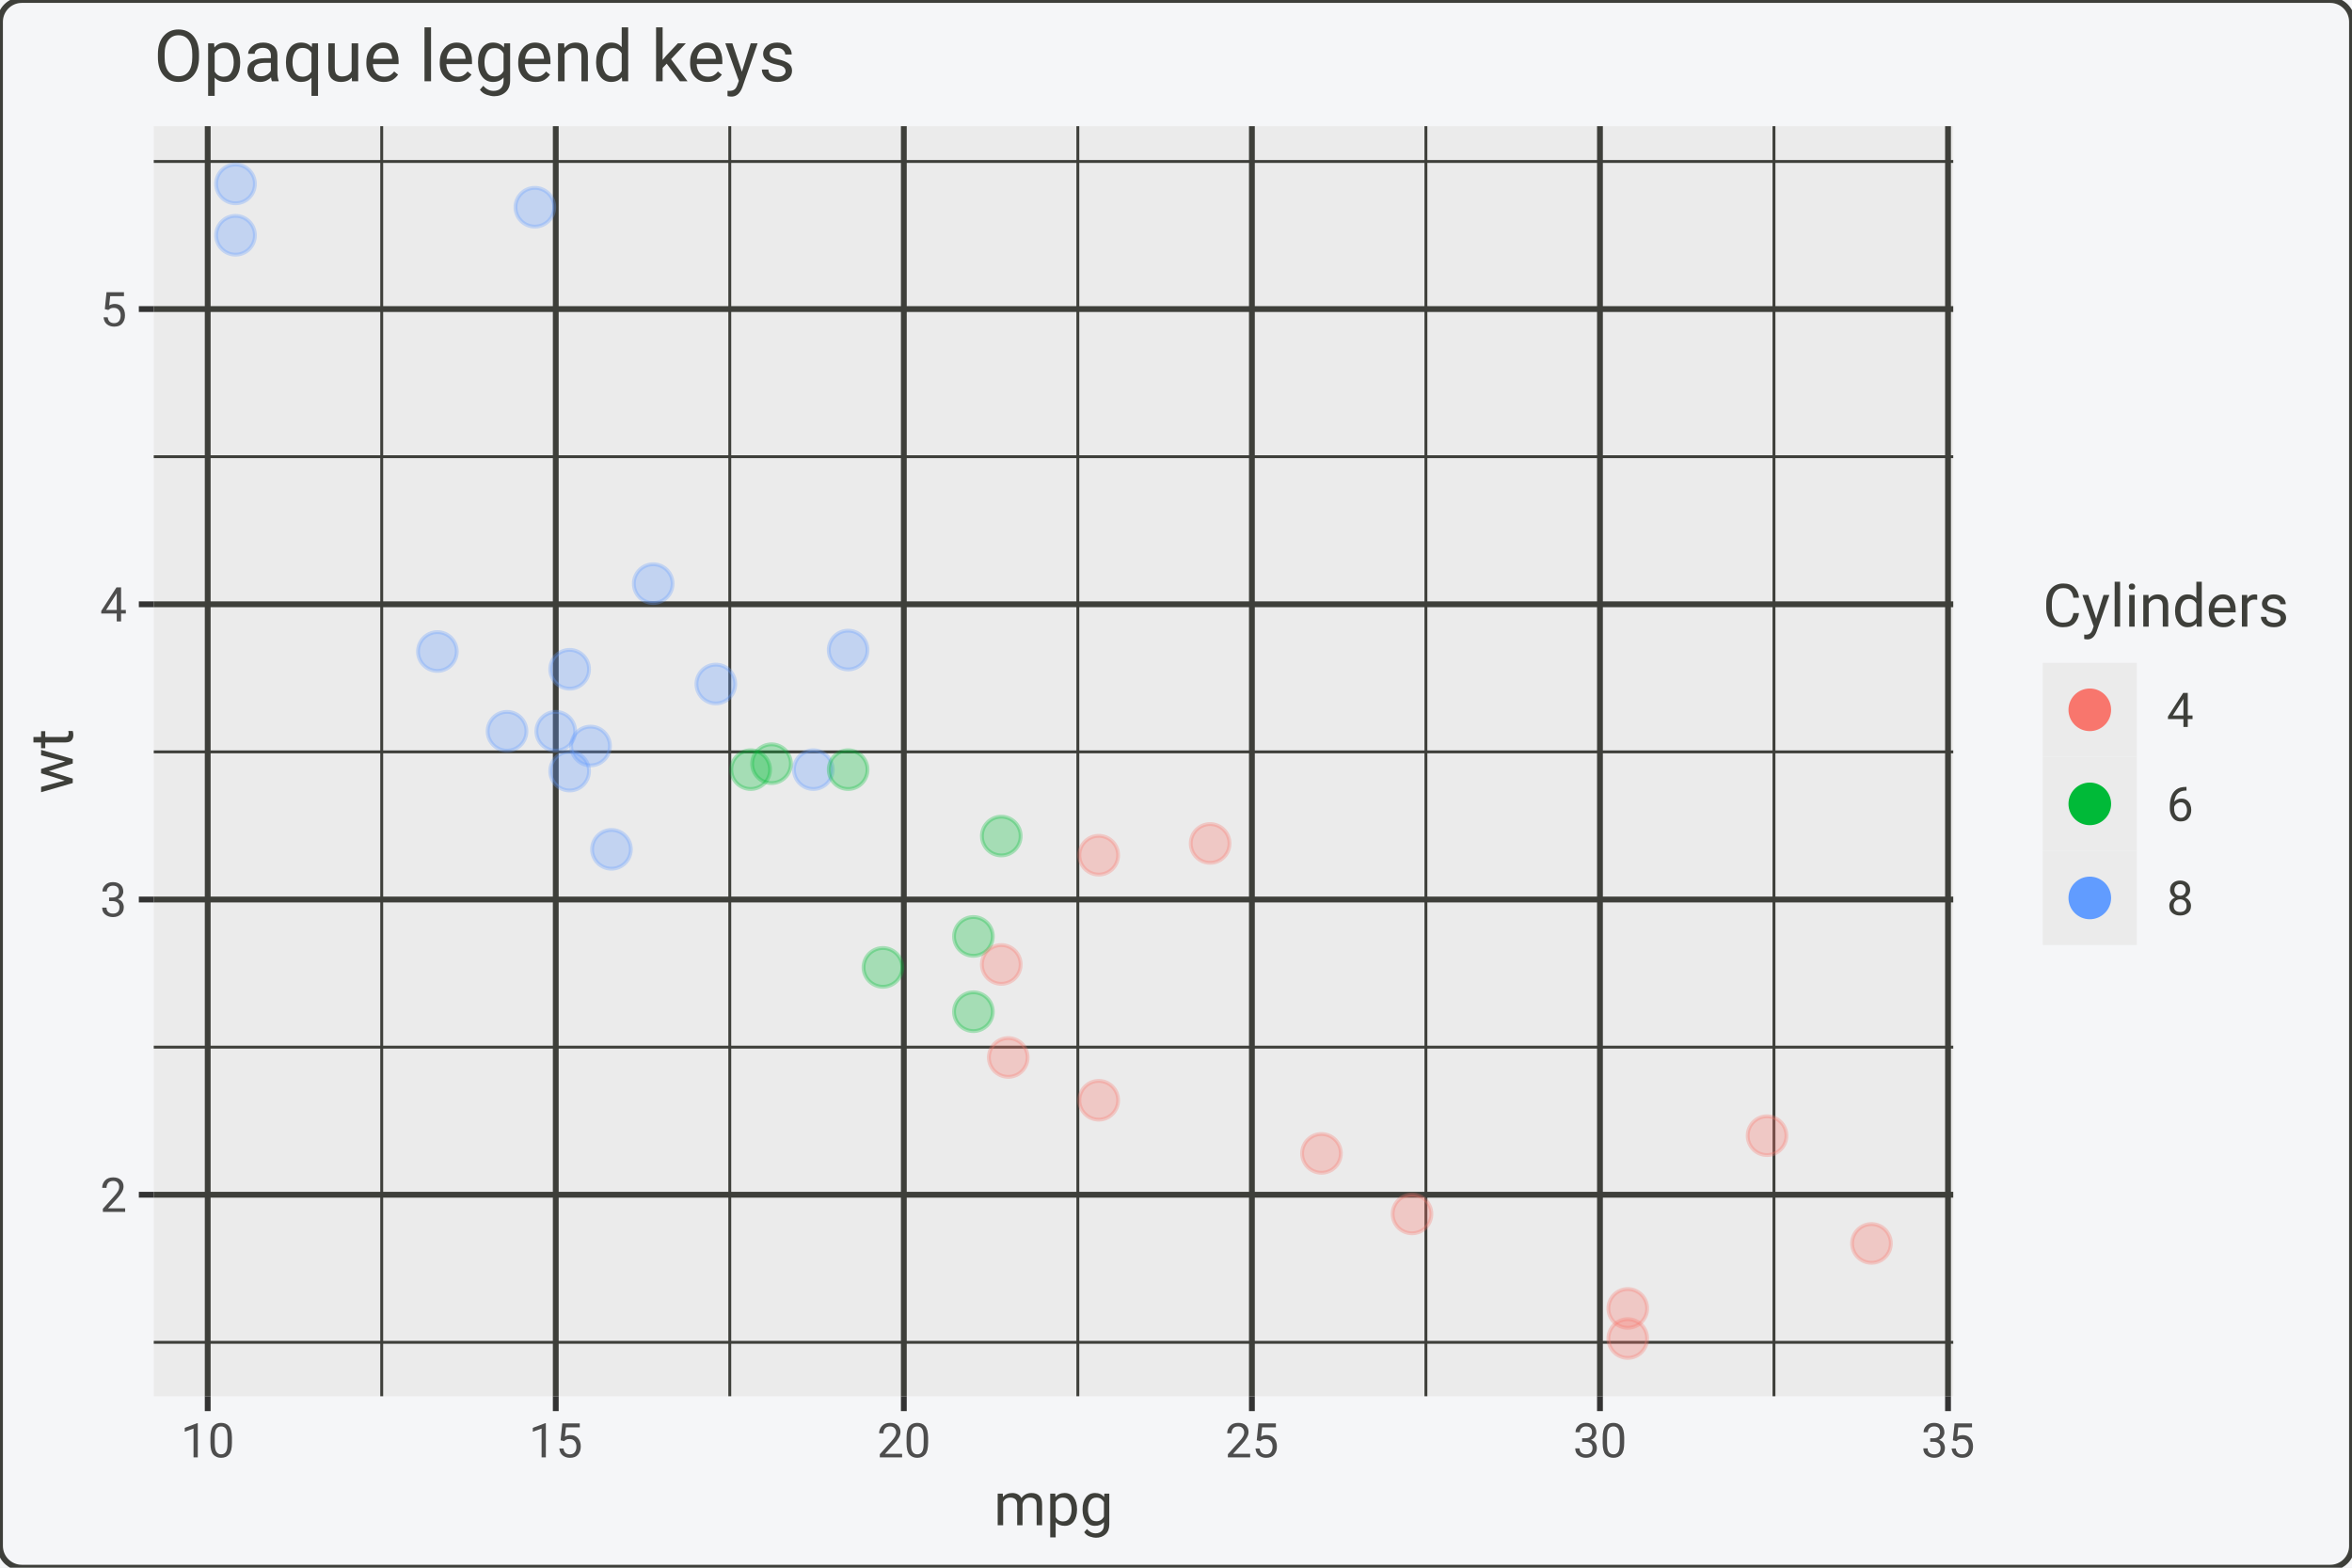
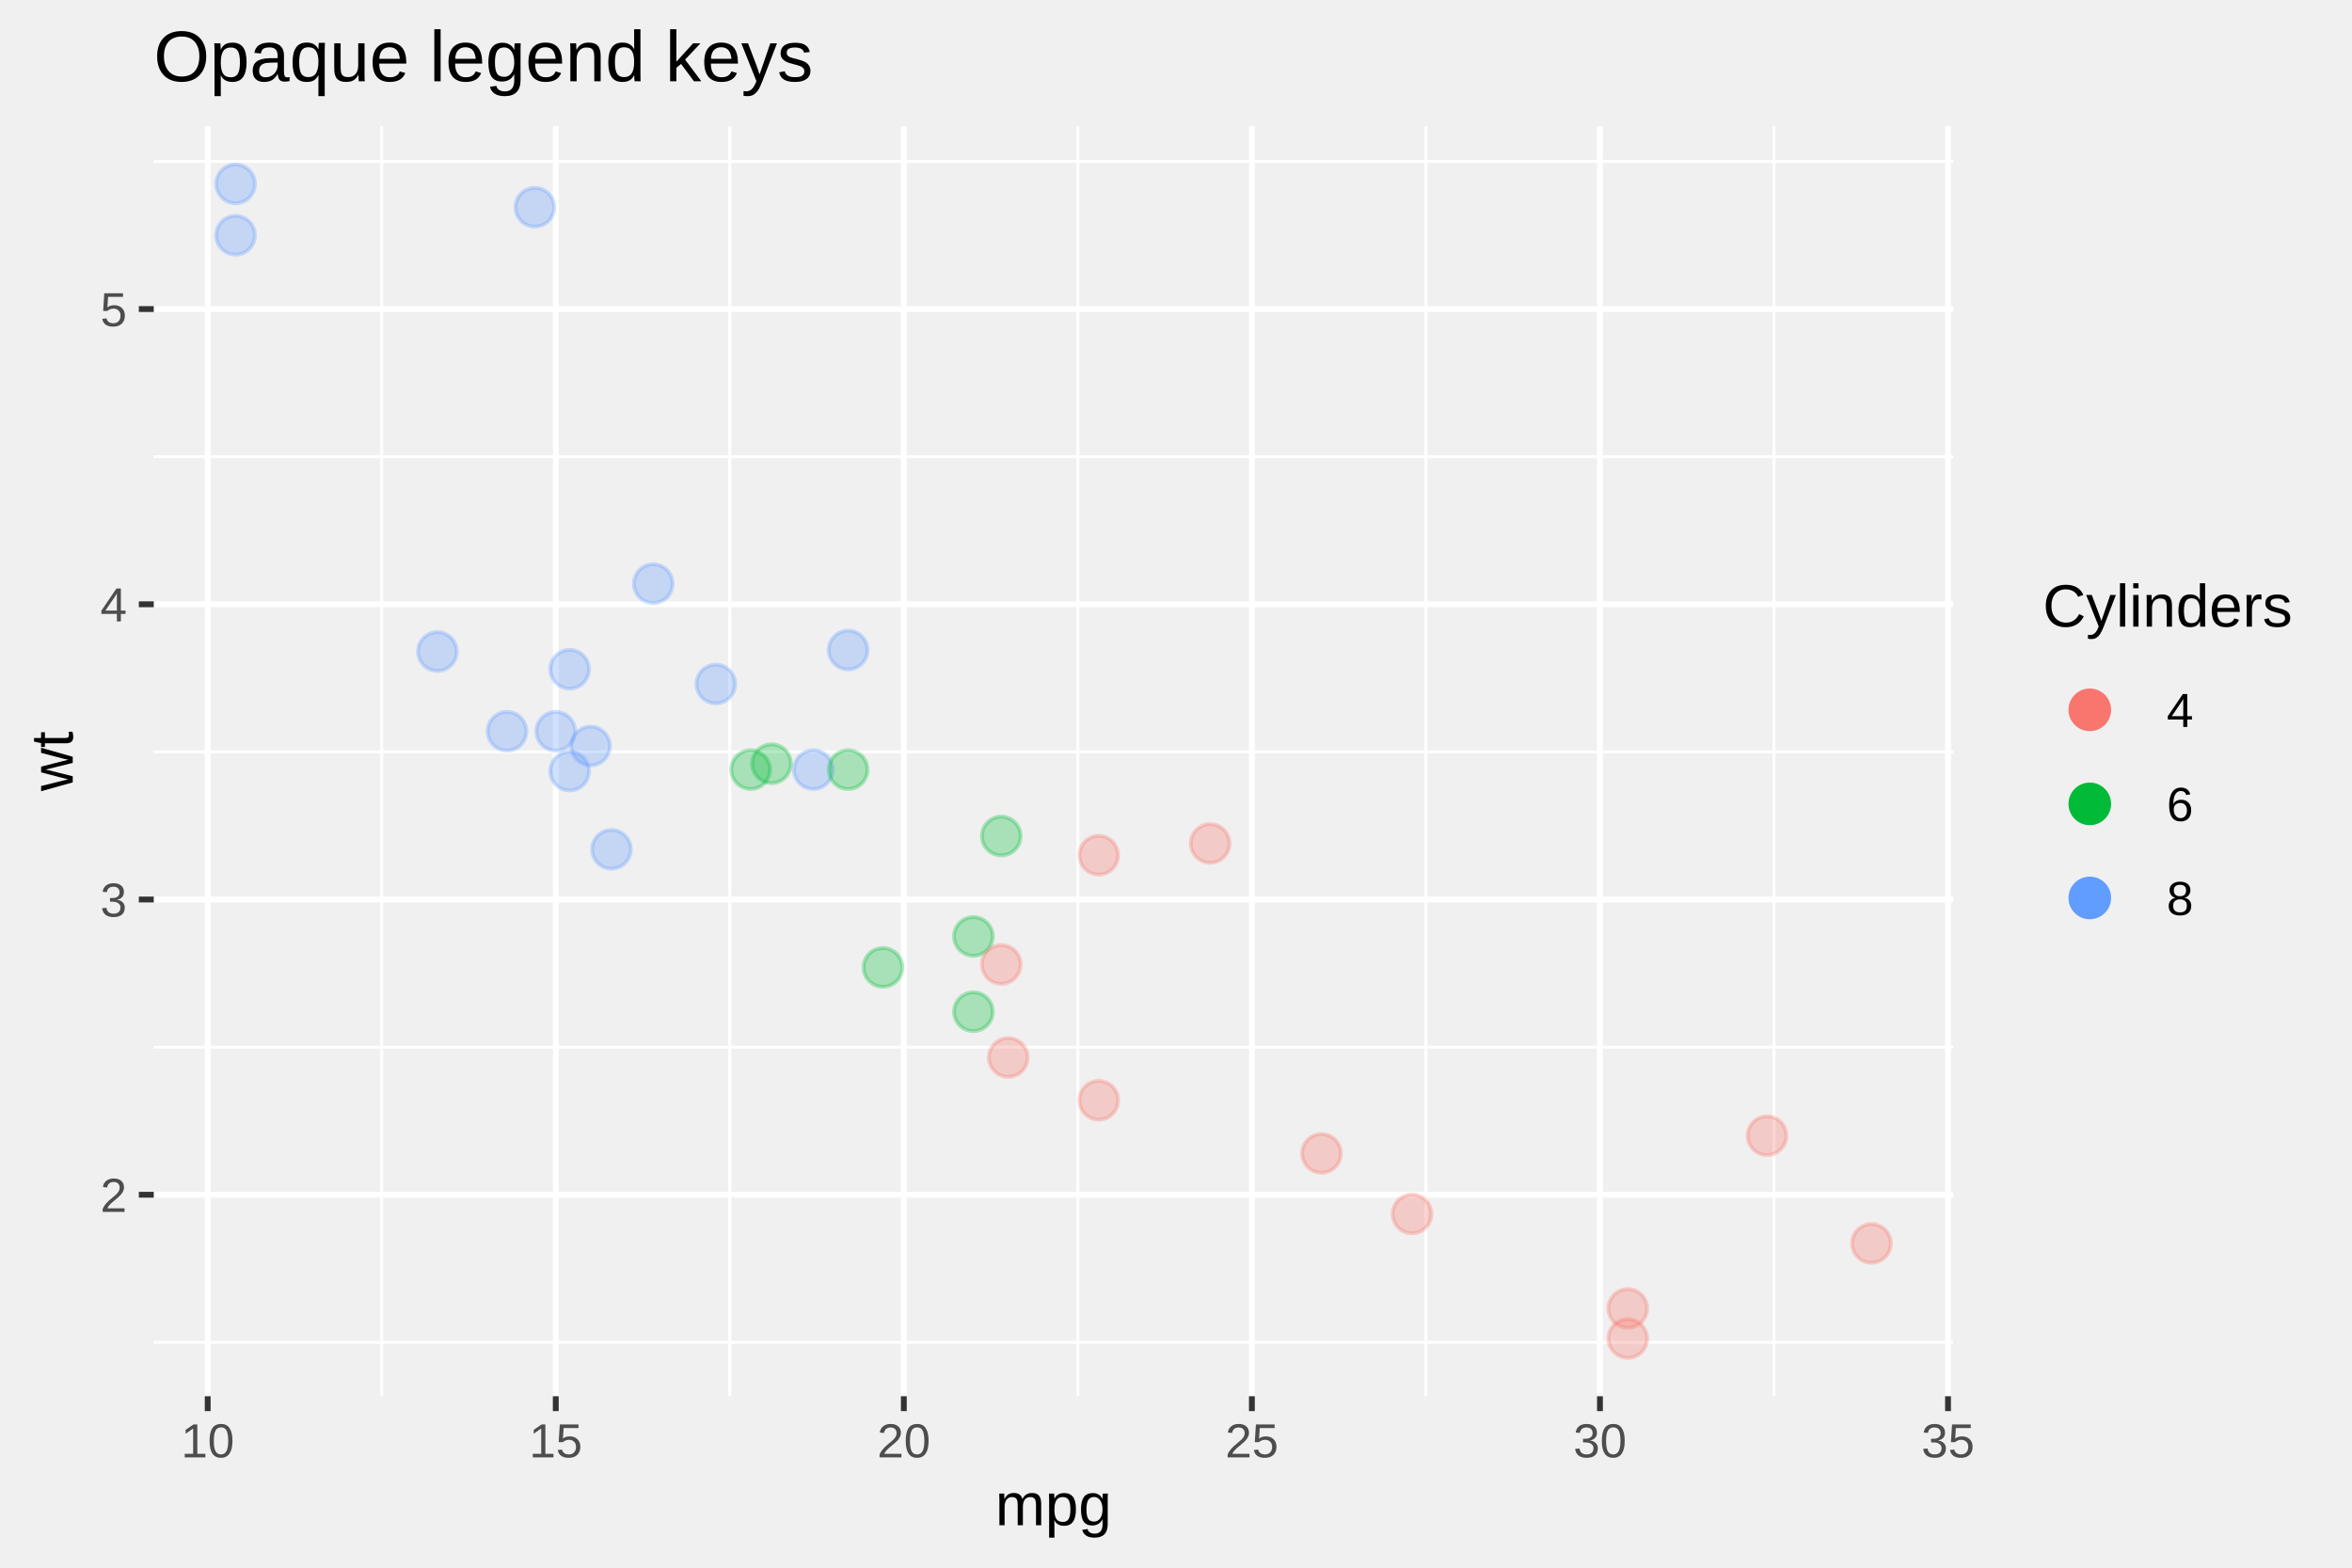
<svg xmlns="http://www.w3.org/2000/svg" width="432.00pt" height="288.00pt" viewBox="0 0 432.00 288.00">
  <g class="svglite">
    <defs>
      <style type="text/css">
-     /* theme-aware-processed */
-     .svglite line, .svglite polyline, .svglite polygon, .svglite path, .svglite circle {
+     .svglite line, .svglite polyline, .svglite polygon, .svglite path, .svglite rect, .svglite circle {
      fill: none;
-       stroke: #3E3F3A;
-       stroke-linecap: round;
-       stroke-linejoin: round;
-       stroke-miterlimit: 10.00;
-     }
-     .svglite &gt; g &gt; rect {
-       fill: none;
-       stroke: #3E3F3A;
+       stroke: #000000;
      stroke-linecap: round;
      stroke-linejoin: round;
      stroke-miterlimit: 10.00;
    }
    .svglite text {
      white-space: pre;
-       fill: #3E3F3A;
    }
    .svglite g.glyphgroup path {
      fill: inherit;
      stroke: none;
    }
  </style>
    </defs>
-     <rect class="svg-bg" width="100%" height="100%" style="stroke: none; fill: #F5F6F8;" />
+     <rect width="100%" height="100%" style="stroke: none; fill: none;" />
    <defs>
      <clipPath id="cpMC4wMHw0MzIuMDB8MC4wMHwyODguMDA=">
        <rect x="0.00" y="0.00" width="432.00" height="288.00" />
      </clipPath>
    </defs>
    <g clip-path="url(#cpMC4wMHw0MzIuMDB8MC4wMHwyODguMDA=)">
-       <rect rx="4" x="0" y="0.00" width="432.00" height="288.00" style="stroke-width: 1.07; stroke: #3E3F3A; fill: #F5F6F8;" />
+       <rect x="0" y="0.00" width="432.00" height="288.00" style="stroke-width: 1.07; stroke: none;" />
    </g>
    <defs>
      <clipPath id="cpMjguMjR8MzU4Ljc2fDIzLjE4fDI1Ni41MA==">
        <rect x="28.24" y="23.18" width="330.52" height="233.33" />
      </clipPath>
    </defs>
    <g clip-path="url(#cpMjguMjR8MzU4Ljc2fDIzLjE4fDI1Ni41MA==)">
-       <rect x="28.24" y="23.18" width="330.52" height="233.33" style="stroke-width: 1.07; stroke: none; fill: #EBEBEB;" />
-       <polyline points="28.24,246.60 358.76,246.60 " style="stroke-width: 0.53; stroke: #3E3F3A; stroke-linecap: butt;" />
-       <polyline points="28.24,192.37 358.76,192.37 " style="stroke-width: 0.53; stroke: #3E3F3A; stroke-linecap: butt;" />
-       <polyline points="28.24,138.13 358.76,138.13 " style="stroke-width: 0.53; stroke: #3E3F3A; stroke-linecap: butt;" />
-       <polyline points="28.24,83.90 358.76,83.90 " style="stroke-width: 0.53; stroke: #3E3F3A; stroke-linecap: butt;" />
-       <polyline points="28.24,29.66 358.76,29.66 " style="stroke-width: 0.53; stroke: #3E3F3A; stroke-linecap: butt;" />
-       <polyline points="70.11,256.50 70.11,23.18 " style="stroke-width: 0.53; stroke: #3E3F3A; stroke-linecap: butt;" />
-       <polyline points="134.04,256.50 134.04,23.18 " style="stroke-width: 0.53; stroke: #3E3F3A; stroke-linecap: butt;" />
-       <polyline points="197.97,256.50 197.97,23.18 " style="stroke-width: 0.53; stroke: #3E3F3A; stroke-linecap: butt;" />
-       <polyline points="261.90,256.50 261.90,23.18 " style="stroke-width: 0.53; stroke: #3E3F3A; stroke-linecap: butt;" />
-       <polyline points="325.83,256.50 325.83,23.18 " style="stroke-width: 0.53; stroke: #3E3F3A; stroke-linecap: butt;" />
-       <polyline points="28.24,219.49 358.76,219.49 " style="stroke-width: 1.07; stroke: #3E3F3A; stroke-linecap: butt;" />
-       <polyline points="28.24,165.25 358.76,165.25 " style="stroke-width: 1.07; stroke: #3E3F3A; stroke-linecap: butt;" />
-       <polyline points="28.24,111.01 358.76,111.01 " style="stroke-width: 1.07; stroke: #3E3F3A; stroke-linecap: butt;" />
-       <polyline points="28.24,56.78 358.76,56.78 " style="stroke-width: 1.07; stroke: #3E3F3A; stroke-linecap: butt;" />
-       <polyline points="38.15,256.50 38.15,23.18 " style="stroke-width: 1.07; stroke: #3E3F3A; stroke-linecap: butt;" />
-       <polyline points="102.08,256.50 102.08,23.18 " style="stroke-width: 1.07; stroke: #3E3F3A; stroke-linecap: butt;" />
-       <polyline points="166.01,256.50 166.01,23.18 " style="stroke-width: 1.07; stroke: #3E3F3A; stroke-linecap: butt;" />
-       <polyline points="229.94,256.50 229.94,23.18 " style="stroke-width: 1.07; stroke: #3E3F3A; stroke-linecap: butt;" />
-       <polyline points="293.87,256.50 293.87,23.18 " style="stroke-width: 1.07; stroke: #3E3F3A; stroke-linecap: butt;" />
-       <polyline points="357.80,256.50 357.80,23.18 " style="stroke-width: 1.07; stroke: #3E3F3A; stroke-linecap: butt;" />
+       <rect x="28.24" y="23.18" width="330.52" height="233.33" style="stroke-width: 1.07; stroke: none;" />
+       <polyline points="28.24,246.60 358.76,246.60 " style="stroke-width: 0.53; stroke: #FFFFFF; stroke-linecap: butt;" />
+       <polyline points="28.24,192.37 358.76,192.37 " style="stroke-width: 0.53; stroke: #FFFFFF; stroke-linecap: butt;" />
+       <polyline points="28.24,138.13 358.76,138.13 " style="stroke-width: 0.53; stroke: #FFFFFF; stroke-linecap: butt;" />
+       <polyline points="28.24,83.90 358.76,83.90 " style="stroke-width: 0.53; stroke: #FFFFFF; stroke-linecap: butt;" />
+       <polyline points="28.24,29.66 358.76,29.66 " style="stroke-width: 0.53; stroke: #FFFFFF; stroke-linecap: butt;" />
+       <polyline points="70.11,256.50 70.11,23.18 " style="stroke-width: 0.53; stroke: #FFFFFF; stroke-linecap: butt;" />
+       <polyline points="134.04,256.50 134.04,23.18 " style="stroke-width: 0.53; stroke: #FFFFFF; stroke-linecap: butt;" />
+       <polyline points="197.97,256.50 197.97,23.18 " style="stroke-width: 0.53; stroke: #FFFFFF; stroke-linecap: butt;" />
+       <polyline points="261.90,256.50 261.90,23.18 " style="stroke-width: 0.53; stroke: #FFFFFF; stroke-linecap: butt;" />
+       <polyline points="325.83,256.50 325.83,23.18 " style="stroke-width: 0.53; stroke: #FFFFFF; stroke-linecap: butt;" />
+       <polyline points="28.24,219.49 358.76,219.49 " style="stroke-width: 1.07; stroke: #FFFFFF; stroke-linecap: butt;" />
+       <polyline points="28.24,165.25 358.76,165.25 " style="stroke-width: 1.07; stroke: #FFFFFF; stroke-linecap: butt;" />
+       <polyline points="28.24,111.01 358.76,111.01 " style="stroke-width: 1.07; stroke: #FFFFFF; stroke-linecap: butt;" />
+       <polyline points="28.24,56.78 358.76,56.78 " style="stroke-width: 1.07; stroke: #FFFFFF; stroke-linecap: butt;" />
+       <polyline points="38.15,256.50 38.15,23.18 " style="stroke-width: 1.07; stroke: #FFFFFF; stroke-linecap: butt;" />
+       <polyline points="102.08,256.50 102.08,23.18 " style="stroke-width: 1.07; stroke: #FFFFFF; stroke-linecap: butt;" />
+       <polyline points="166.01,256.50 166.01,23.18 " style="stroke-width: 1.07; stroke: #FFFFFF; stroke-linecap: butt;" />
+       <polyline points="229.94,256.50 229.94,23.18 " style="stroke-width: 1.07; stroke: #FFFFFF; stroke-linecap: butt;" />
+       <polyline points="293.87,256.50 293.87,23.18 " style="stroke-width: 1.07; stroke: #FFFFFF; stroke-linecap: butt;" />
+       <polyline points="357.80,256.50 357.80,23.18 " style="stroke-width: 1.07; stroke: #FFFFFF; stroke-linecap: butt;" />
      <circle cx="178.79" cy="185.86" r="3.56" style="stroke-width: 0.71; stroke: #00BA38; stroke-opacity: 0.30; fill: #00BA38; fill-opacity: 0.30;" />
      <circle cx="178.79" cy="172.03" r="3.56" style="stroke-width: 0.71; stroke: #00BA38; stroke-opacity: 0.30; fill: #00BA38; fill-opacity: 0.30;" />
      <circle cx="201.81" cy="202.13" r="3.56" style="stroke-width: 0.71; stroke: #F8766D; stroke-opacity: 0.30; fill: #F8766D; fill-opacity: 0.30;" />
      <circle cx="183.91" cy="153.59" r="3.56" style="stroke-width: 0.71; stroke: #00BA38; stroke-opacity: 0.30; fill: #00BA38; fill-opacity: 0.30;" />
      <circle cx="149.39" cy="141.39" r="3.56" style="stroke-width: 0.71; stroke: #619CFF; stroke-opacity: 0.30; fill: #619CFF; fill-opacity: 0.30;" />
      <circle cx="141.71" cy="140.30" r="3.56" style="stroke-width: 0.71; stroke: #00BA38; stroke-opacity: 0.30; fill: #00BA38; fill-opacity: 0.30;" />
      <circle cx="93.13" cy="134.34" r="3.56" style="stroke-width: 0.71; stroke: #619CFF; stroke-opacity: 0.30; fill: #619CFF; fill-opacity: 0.30;" />
      <circle cx="222.27" cy="154.95" r="3.56" style="stroke-width: 0.71; stroke: #F8766D; stroke-opacity: 0.30; fill: #F8766D; fill-opacity: 0.30;" />
      <circle cx="201.81" cy="157.11" r="3.56" style="stroke-width: 0.71; stroke: #F8766D; stroke-opacity: 0.30; fill: #F8766D; fill-opacity: 0.30;" />
      <circle cx="155.78" cy="141.39" r="3.56" style="stroke-width: 0.71; stroke: #00BA38; stroke-opacity: 0.30; fill: #00BA38; fill-opacity: 0.30;" />
      <circle cx="137.88" cy="141.39" r="3.56" style="stroke-width: 0.71; stroke: #00BA38; stroke-opacity: 0.30; fill: #00BA38; fill-opacity: 0.30;" />
      <circle cx="119.98" cy="107.22" r="3.56" style="stroke-width: 0.71; stroke: #619CFF; stroke-opacity: 0.30; fill: #619CFF; fill-opacity: 0.30;" />
      <circle cx="131.48" cy="125.66" r="3.56" style="stroke-width: 0.71; stroke: #619CFF; stroke-opacity: 0.30; fill: #619CFF; fill-opacity: 0.30;" />
      <circle cx="104.63" cy="122.95" r="3.56" style="stroke-width: 0.71; stroke: #619CFF; stroke-opacity: 0.30; fill: #619CFF; fill-opacity: 0.30;" />
      <circle cx="43.26" cy="43.22" r="3.56" style="stroke-width: 0.71; stroke: #619CFF; stroke-opacity: 0.30; fill: #619CFF; fill-opacity: 0.30;" />
      <circle cx="43.26" cy="33.78" r="3.56" style="stroke-width: 0.71; stroke: #619CFF; stroke-opacity: 0.30; fill: #619CFF; fill-opacity: 0.30;" />
      <circle cx="98.24" cy="38.07" r="3.56" style="stroke-width: 0.71; stroke: #619CFF; stroke-opacity: 0.30; fill: #619CFF; fill-opacity: 0.30;" />
      <circle cx="324.56" cy="208.64" r="3.56" style="stroke-width: 0.71; stroke: #F8766D; stroke-opacity: 0.30; fill: #F8766D; fill-opacity: 0.30;" />
      <circle cx="298.98" cy="240.37" r="3.56" style="stroke-width: 0.71; stroke: #F8766D; stroke-opacity: 0.30; fill: #F8766D; fill-opacity: 0.30;" />
      <circle cx="343.74" cy="228.43" r="3.56" style="stroke-width: 0.71; stroke: #F8766D; stroke-opacity: 0.30; fill: #F8766D; fill-opacity: 0.30;" />
      <circle cx="185.19" cy="194.27" r="3.56" style="stroke-width: 0.71; stroke: #F8766D; stroke-opacity: 0.30; fill: #F8766D; fill-opacity: 0.30;" />
      <circle cx="108.47" cy="137.05" r="3.56" style="stroke-width: 0.71; stroke: #619CFF; stroke-opacity: 0.30; fill: #619CFF; fill-opacity: 0.30;" />
      <circle cx="104.63" cy="141.66" r="3.56" style="stroke-width: 0.71; stroke: #619CFF; stroke-opacity: 0.30; fill: #619CFF; fill-opacity: 0.30;" />
      <circle cx="80.34" cy="119.69" r="3.56" style="stroke-width: 0.71; stroke: #619CFF; stroke-opacity: 0.30; fill: #619CFF; fill-opacity: 0.30;" />
      <circle cx="155.78" cy="119.42" r="3.56" style="stroke-width: 0.71; stroke: #619CFF; stroke-opacity: 0.30; fill: #619CFF; fill-opacity: 0.30;" />
      <circle cx="259.35" cy="223.01" r="3.56" style="stroke-width: 0.71; stroke: #F8766D; stroke-opacity: 0.30; fill: #F8766D; fill-opacity: 0.30;" />
      <circle cx="242.72" cy="211.89" r="3.56" style="stroke-width: 0.71; stroke: #F8766D; stroke-opacity: 0.30; fill: #F8766D; fill-opacity: 0.30;" />
      <circle cx="298.98" cy="245.90" r="3.56" style="stroke-width: 0.71; stroke: #F8766D; stroke-opacity: 0.30; fill: #F8766D; fill-opacity: 0.30;" />
      <circle cx="112.31" cy="156.03" r="3.56" style="stroke-width: 0.71; stroke: #619CFF; stroke-opacity: 0.30; fill: #619CFF; fill-opacity: 0.30;" />
      <circle cx="162.17" cy="177.72" r="3.56" style="stroke-width: 0.71; stroke: #00BA38; stroke-opacity: 0.30; fill: #00BA38; fill-opacity: 0.30;" />
      <circle cx="102.08" cy="134.34" r="3.56" style="stroke-width: 0.71; stroke: #619CFF; stroke-opacity: 0.30; fill: #619CFF; fill-opacity: 0.30;" />
      <circle cx="183.91" cy="177.18" r="3.56" style="stroke-width: 0.71; stroke: #F8766D; stroke-opacity: 0.30; fill: #F8766D; fill-opacity: 0.30;" />
    </g>
    <g clip-path="url(#cpMC4wMHw0MzIuMDB8MC4wMHwyODguMDA=)">
-       <text x="23.31" y="222.64" text-anchor="end" style="font-size: 8.80px;fill: #4D4D4D; font-family: &quot;Roboto&quot;, -apple-system, BlinkMacSystemFont, &quot;Segoe UI&quot;, system-ui, sans-serif;" textLength="4.89px" lengthAdjust="spacingAndGlyphs">2</text>
-       <text x="23.31" y="168.40" text-anchor="end" style="font-size: 8.80px;fill: #4D4D4D; font-family: &quot;Roboto&quot;, -apple-system, BlinkMacSystemFont, &quot;Segoe UI&quot;, system-ui, sans-serif;" textLength="4.89px" lengthAdjust="spacingAndGlyphs">3</text>
-       <text x="23.31" y="114.16" text-anchor="end" style="font-size: 8.80px;fill: #4D4D4D; font-family: &quot;Roboto&quot;, -apple-system, BlinkMacSystemFont, &quot;Segoe UI&quot;, system-ui, sans-serif;" textLength="4.89px" lengthAdjust="spacingAndGlyphs">4</text>
-       <text x="23.31" y="59.93" text-anchor="end" style="font-size: 8.80px;fill: #4D4D4D; font-family: &quot;Roboto&quot;, -apple-system, BlinkMacSystemFont, &quot;Segoe UI&quot;, system-ui, sans-serif;" textLength="4.89px" lengthAdjust="spacingAndGlyphs">5</text>
+       <text x="23.31" y="222.64" text-anchor="end" style="font-size: 8.80px;fill: #4D4D4D; font-family: &quot;Arial&quot;;" textLength="4.89px" lengthAdjust="spacingAndGlyphs">2</text>
+       <text x="23.31" y="168.40" text-anchor="end" style="font-size: 8.80px;fill: #4D4D4D; font-family: &quot;Arial&quot;;" textLength="4.89px" lengthAdjust="spacingAndGlyphs">3</text>
+       <text x="23.31" y="114.16" text-anchor="end" style="font-size: 8.80px;fill: #4D4D4D; font-family: &quot;Arial&quot;;" textLength="4.89px" lengthAdjust="spacingAndGlyphs">4</text>
+       <text x="23.31" y="59.93" text-anchor="end" style="font-size: 8.80px;fill: #4D4D4D; font-family: &quot;Arial&quot;;" textLength="4.89px" lengthAdjust="spacingAndGlyphs">5</text>
      <polyline points="25.50,219.49 28.24,219.49 " style="stroke-width: 1.07; stroke: #333333; stroke-linecap: butt;" />
      <polyline points="25.50,165.25 28.24,165.25 " style="stroke-width: 1.07; stroke: #333333; stroke-linecap: butt;" />
      <polyline points="25.50,111.01 28.24,111.01 " style="stroke-width: 1.07; stroke: #333333; stroke-linecap: butt;" />
      <polyline points="25.50,56.78 28.24,56.78 " style="stroke-width: 1.07; stroke: #333333; stroke-linecap: butt;" />
      <polyline points="38.15,259.24 38.15,256.50 " style="stroke-width: 1.07; stroke: #333333; stroke-linecap: butt;" />
      <polyline points="102.08,259.24 102.08,256.50 " style="stroke-width: 1.07; stroke: #333333; stroke-linecap: butt;" />
      <polyline points="166.01,259.24 166.01,256.50 " style="stroke-width: 1.07; stroke: #333333; stroke-linecap: butt;" />
      <polyline points="229.94,259.24 229.94,256.50 " style="stroke-width: 1.07; stroke: #333333; stroke-linecap: butt;" />
      <polyline points="293.87,259.24 293.87,256.50 " style="stroke-width: 1.07; stroke: #333333; stroke-linecap: butt;" />
      <polyline points="357.80,259.24 357.80,256.50 " style="stroke-width: 1.07; stroke: #333333; stroke-linecap: butt;" />
-       <text x="38.15" y="267.74" text-anchor="middle" style="font-size: 8.80px;fill: #4D4D4D; font-family: &quot;Roboto&quot;, -apple-system, BlinkMacSystemFont, &quot;Segoe UI&quot;, system-ui, sans-serif;" textLength="9.78px" lengthAdjust="spacingAndGlyphs">10</text>
-       <text x="102.08" y="267.74" text-anchor="middle" style="font-size: 8.80px;fill: #4D4D4D; font-family: &quot;Roboto&quot;, -apple-system, BlinkMacSystemFont, &quot;Segoe UI&quot;, system-ui, sans-serif;" textLength="9.78px" lengthAdjust="spacingAndGlyphs">15</text>
-       <text x="166.01" y="267.74" text-anchor="middle" style="font-size: 8.80px;fill: #4D4D4D; font-family: &quot;Roboto&quot;, -apple-system, BlinkMacSystemFont, &quot;Segoe UI&quot;, system-ui, sans-serif;" textLength="9.78px" lengthAdjust="spacingAndGlyphs">20</text>
-       <text x="229.94" y="267.74" text-anchor="middle" style="font-size: 8.80px;fill: #4D4D4D; font-family: &quot;Roboto&quot;, -apple-system, BlinkMacSystemFont, &quot;Segoe UI&quot;, system-ui, sans-serif;" textLength="9.78px" lengthAdjust="spacingAndGlyphs">25</text>
-       <text x="293.87" y="267.74" text-anchor="middle" style="font-size: 8.80px;fill: #4D4D4D; font-family: &quot;Roboto&quot;, -apple-system, BlinkMacSystemFont, &quot;Segoe UI&quot;, system-ui, sans-serif;" textLength="9.78px" lengthAdjust="spacingAndGlyphs">30</text>
-       <text x="357.80" y="267.74" text-anchor="middle" style="font-size: 8.80px;fill: #4D4D4D; font-family: &quot;Roboto&quot;, -apple-system, BlinkMacSystemFont, &quot;Segoe UI&quot;, system-ui, sans-serif;" textLength="9.78px" lengthAdjust="spacingAndGlyphs">35</text>
-       <text x="193.50" y="280.20" text-anchor="middle" style="font-size: 11.00px; font-family: &quot;Roboto&quot;, -apple-system, BlinkMacSystemFont, &quot;Segoe UI&quot;, system-ui, sans-serif;" textLength="21.41px" lengthAdjust="spacingAndGlyphs">mpg</text>
-       <text transform="translate(13.36,139.84) rotate(-90)" text-anchor="middle" style="font-size: 11.00px; font-family: &quot;Roboto&quot;, -apple-system, BlinkMacSystemFont, &quot;Segoe UI&quot;, system-ui, sans-serif;" textLength="11.00px" lengthAdjust="spacingAndGlyphs">wt</text>
-       <rect rx="4" x="369.72" y="100.60" width="56.80" height="78.47" style="stroke-width: 1.07; stroke: none; fill: #F5F6F8;" />
-       <text x="375.20" y="115.12" style="font-size: 11.00px; font-family: &quot;Roboto&quot;, -apple-system, BlinkMacSystemFont, &quot;Segoe UI&quot;, system-ui, sans-serif;" textLength="45.84px" lengthAdjust="spacingAndGlyphs">Cylinders</text>
-       <rect x="375.20" y="121.76" width="17.28" height="17.28" style="stroke-width: 1.07; stroke: none; fill: #EBEBEB;" />
+       <text x="38.15" y="267.74" text-anchor="middle" style="font-size: 8.80px;fill: #4D4D4D; font-family: &quot;Arial&quot;;" textLength="9.78px" lengthAdjust="spacingAndGlyphs">10</text>
+       <text x="102.08" y="267.74" text-anchor="middle" style="font-size: 8.80px;fill: #4D4D4D; font-family: &quot;Arial&quot;;" textLength="9.78px" lengthAdjust="spacingAndGlyphs">15</text>
+       <text x="166.01" y="267.74" text-anchor="middle" style="font-size: 8.80px;fill: #4D4D4D; font-family: &quot;Arial&quot;;" textLength="9.78px" lengthAdjust="spacingAndGlyphs">20</text>
+       <text x="229.94" y="267.74" text-anchor="middle" style="font-size: 8.80px;fill: #4D4D4D; font-family: &quot;Arial&quot;;" textLength="9.78px" lengthAdjust="spacingAndGlyphs">25</text>
+       <text x="293.87" y="267.74" text-anchor="middle" style="font-size: 8.80px;fill: #4D4D4D; font-family: &quot;Arial&quot;;" textLength="9.78px" lengthAdjust="spacingAndGlyphs">30</text>
+       <text x="357.80" y="267.74" text-anchor="middle" style="font-size: 8.80px;fill: #4D4D4D; font-family: &quot;Arial&quot;;" textLength="9.78px" lengthAdjust="spacingAndGlyphs">35</text>
+       <text x="193.50" y="280.20" text-anchor="middle" style="font-size: 11.00px; font-family: &quot;Arial&quot;;" textLength="21.41px" lengthAdjust="spacingAndGlyphs">mpg</text>
+       <text transform="translate(13.36,139.84) rotate(-90)" text-anchor="middle" style="font-size: 11.00px; font-family: &quot;Arial&quot;;" textLength="11.00px" lengthAdjust="spacingAndGlyphs">wt</text>
+       <rect x="369.72" y="100.60" width="56.80" height="78.47" style="stroke-width: 0.75; stroke: none;" />
+       <rect x="369.72" y="100.60" width="56.80" height="78.47" style="stroke-width: 1.07; stroke: none;" />
+       <text x="375.20" y="115.12" style="font-size: 11.00px; font-family: &quot;Arial&quot;;" textLength="45.84px" lengthAdjust="spacingAndGlyphs">Cylinders</text>
+       <rect x="375.20" y="121.76" width="17.28" height="17.28" style="stroke-width: 1.07; stroke: none;" />
      <circle cx="383.84" cy="130.40" r="3.56" style="stroke-width: 0.71; stroke: #F8766D; fill: #F8766D;" />
-       <rect x="375.20" y="139.04" width="17.28" height="17.28" style="stroke-width: 1.07; stroke: none; fill: #EBEBEB;" />
+       <rect x="375.20" y="139.04" width="17.28" height="17.28" style="stroke-width: 1.07; stroke: none;" />
      <circle cx="383.84" cy="147.68" r="3.56" style="stroke-width: 0.71; stroke: #00BA38; fill: #00BA38;" />
-       <rect x="375.20" y="156.32" width="17.28" height="17.28" style="stroke-width: 1.07; stroke: none; fill: #EBEBEB;" />
+       <rect x="375.20" y="156.32" width="17.28" height="17.28" style="stroke-width: 1.07; stroke: none;" />
      <circle cx="383.84" cy="164.96" r="3.56" style="stroke-width: 0.71; stroke: #619CFF; fill: #619CFF;" />
-       <text x="397.96" y="133.55" style="font-size: 8.80px; font-family: &quot;Roboto&quot;, -apple-system, BlinkMacSystemFont, &quot;Segoe UI&quot;, system-ui, sans-serif;" textLength="4.89px" lengthAdjust="spacingAndGlyphs">4</text>
-       <text x="397.96" y="150.83" style="font-size: 8.80px; font-family: &quot;Roboto&quot;, -apple-system, BlinkMacSystemFont, &quot;Segoe UI&quot;, system-ui, sans-serif;" textLength="4.89px" lengthAdjust="spacingAndGlyphs">6</text>
-       <text x="397.96" y="168.11" style="font-size: 8.80px; font-family: &quot;Roboto&quot;, -apple-system, BlinkMacSystemFont, &quot;Segoe UI&quot;, system-ui, sans-serif;" textLength="4.89px" lengthAdjust="spacingAndGlyphs">8</text>
-       <text x="28.24" y="14.93" style="font-size: 13.20px; font-family: &quot;Roboto&quot;, -apple-system, BlinkMacSystemFont, &quot;Segoe UI&quot;, system-ui, sans-serif;" textLength="120.89px" lengthAdjust="spacingAndGlyphs">Opaque legend keys</text>
+       <text x="397.96" y="133.55" style="font-size: 8.80px; font-family: &quot;Arial&quot;;" textLength="4.89px" lengthAdjust="spacingAndGlyphs">4</text>
+       <text x="397.96" y="150.83" style="font-size: 8.80px; font-family: &quot;Arial&quot;;" textLength="4.89px" lengthAdjust="spacingAndGlyphs">6</text>
+       <text x="397.96" y="168.11" style="font-size: 8.80px; font-family: &quot;Arial&quot;;" textLength="4.89px" lengthAdjust="spacingAndGlyphs">8</text>
+       <text x="28.24" y="14.93" style="font-size: 13.20px; font-family: &quot;Arial&quot;;" textLength="120.89px" lengthAdjust="spacingAndGlyphs">Opaque legend keys</text>
    </g>
  </g>
</svg>
